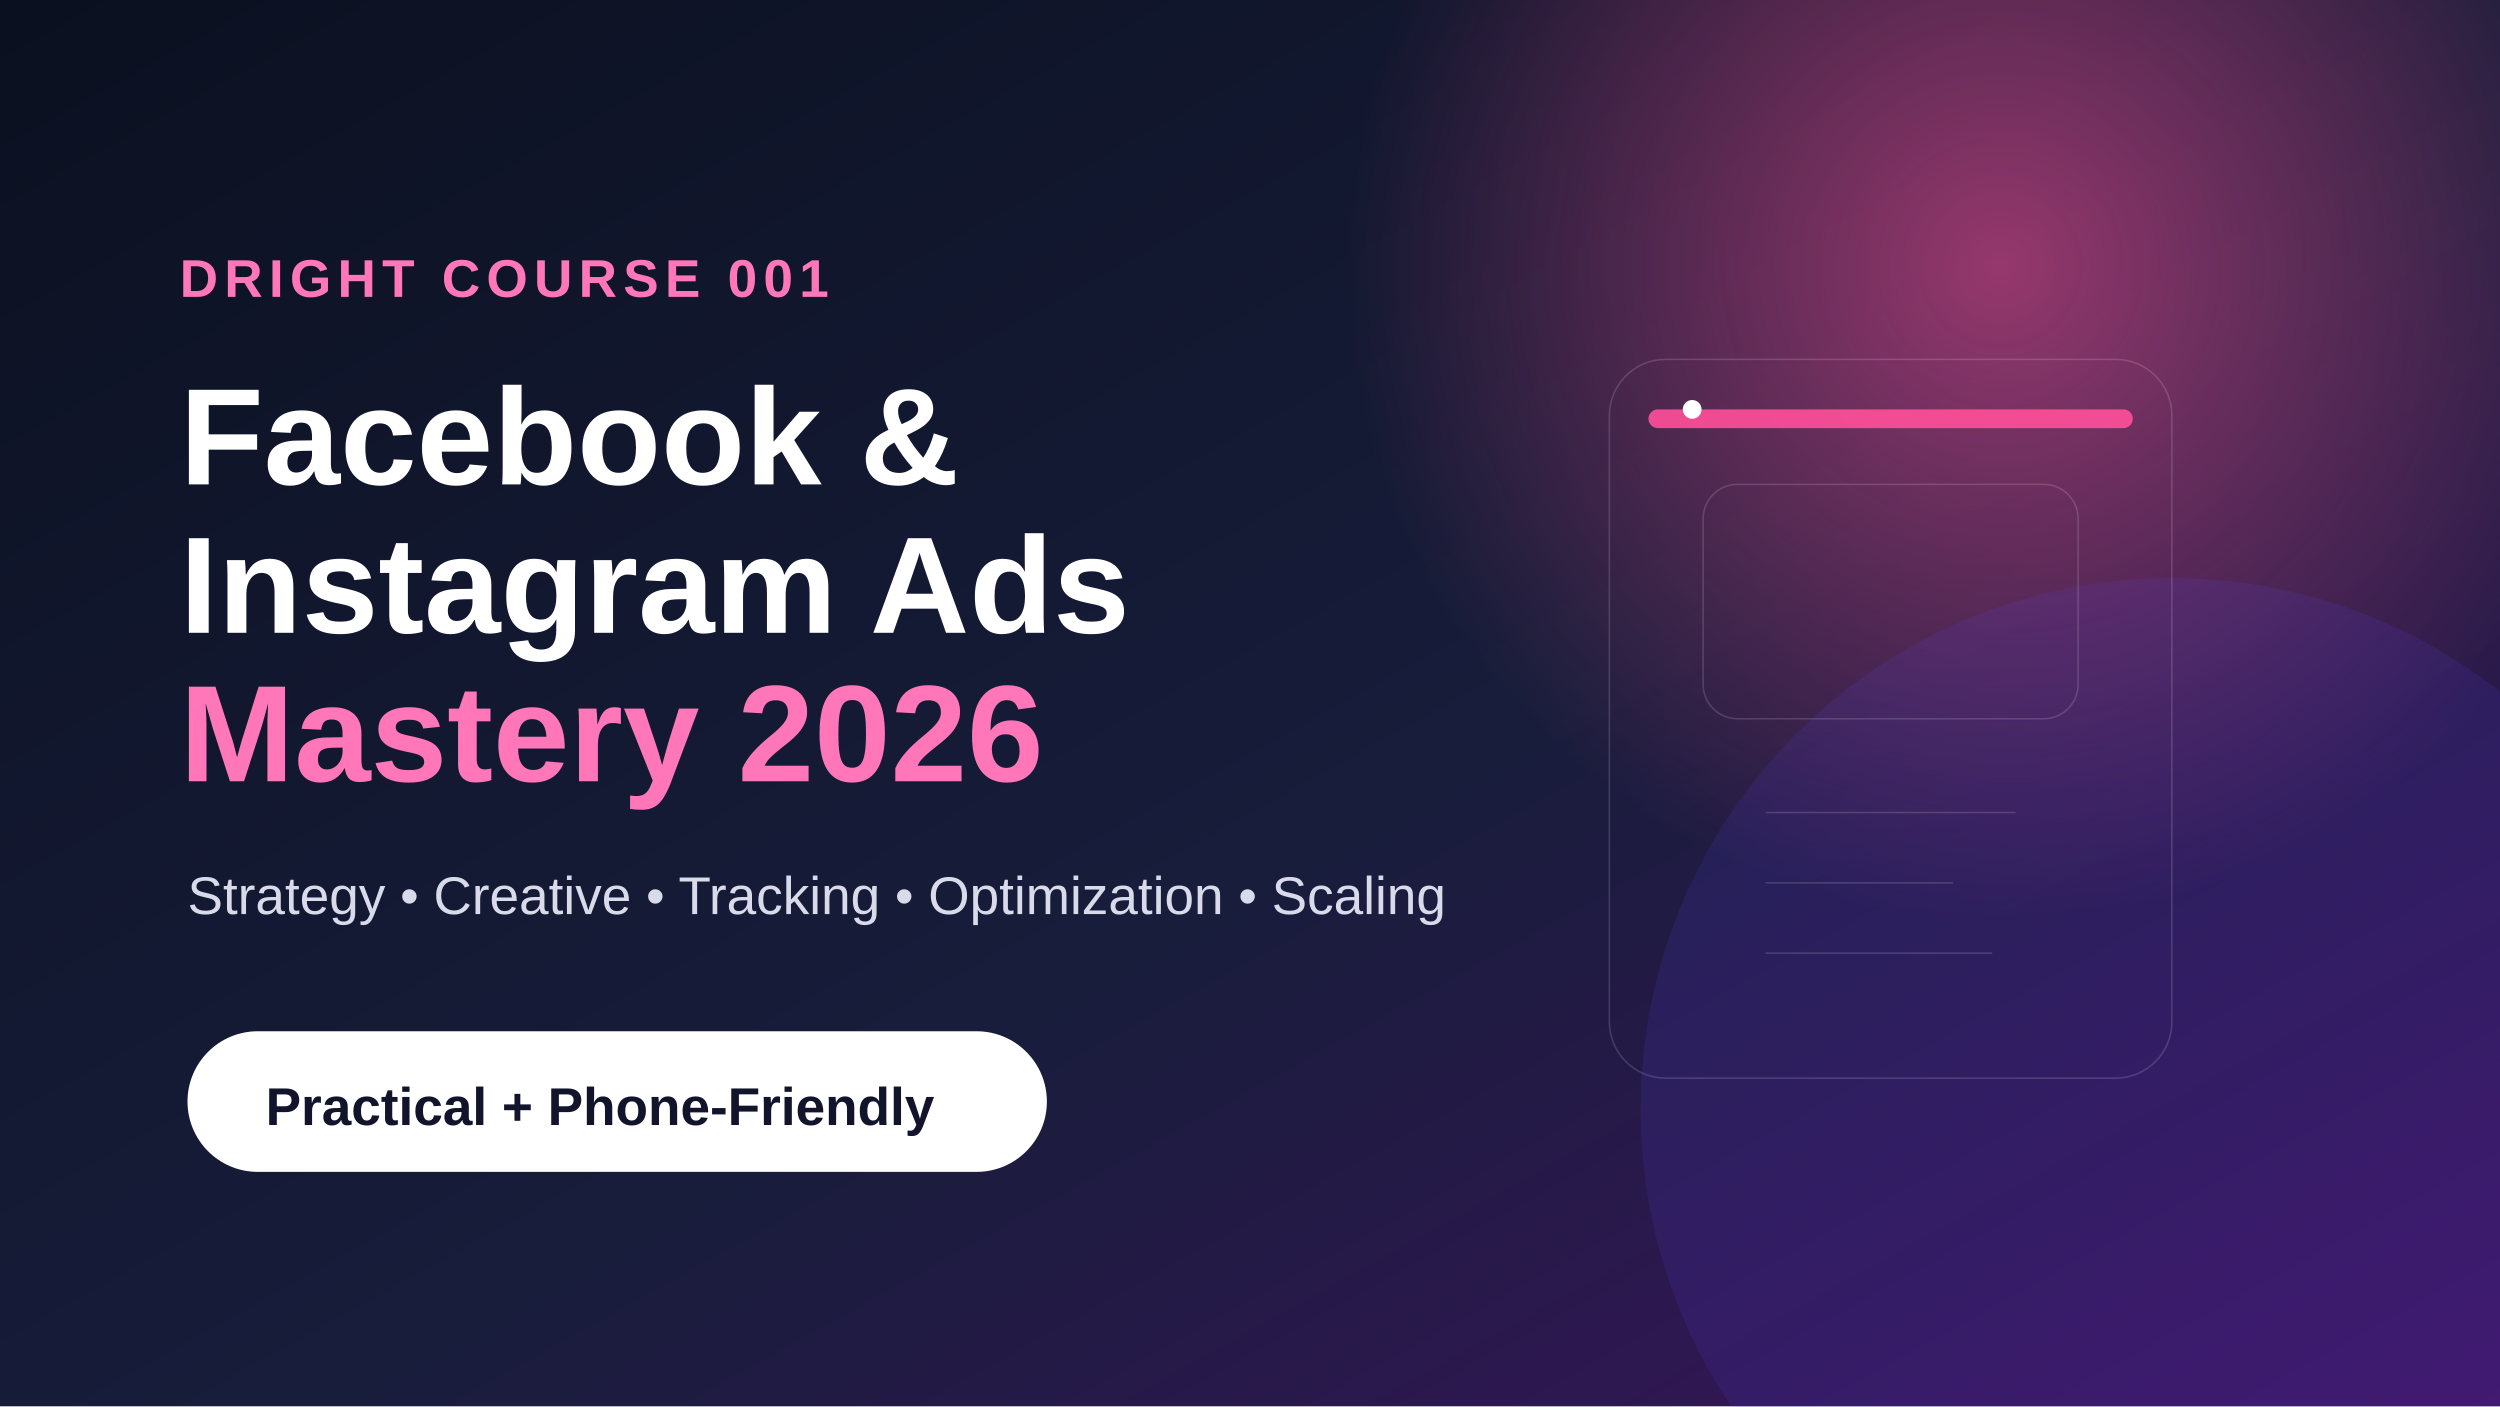
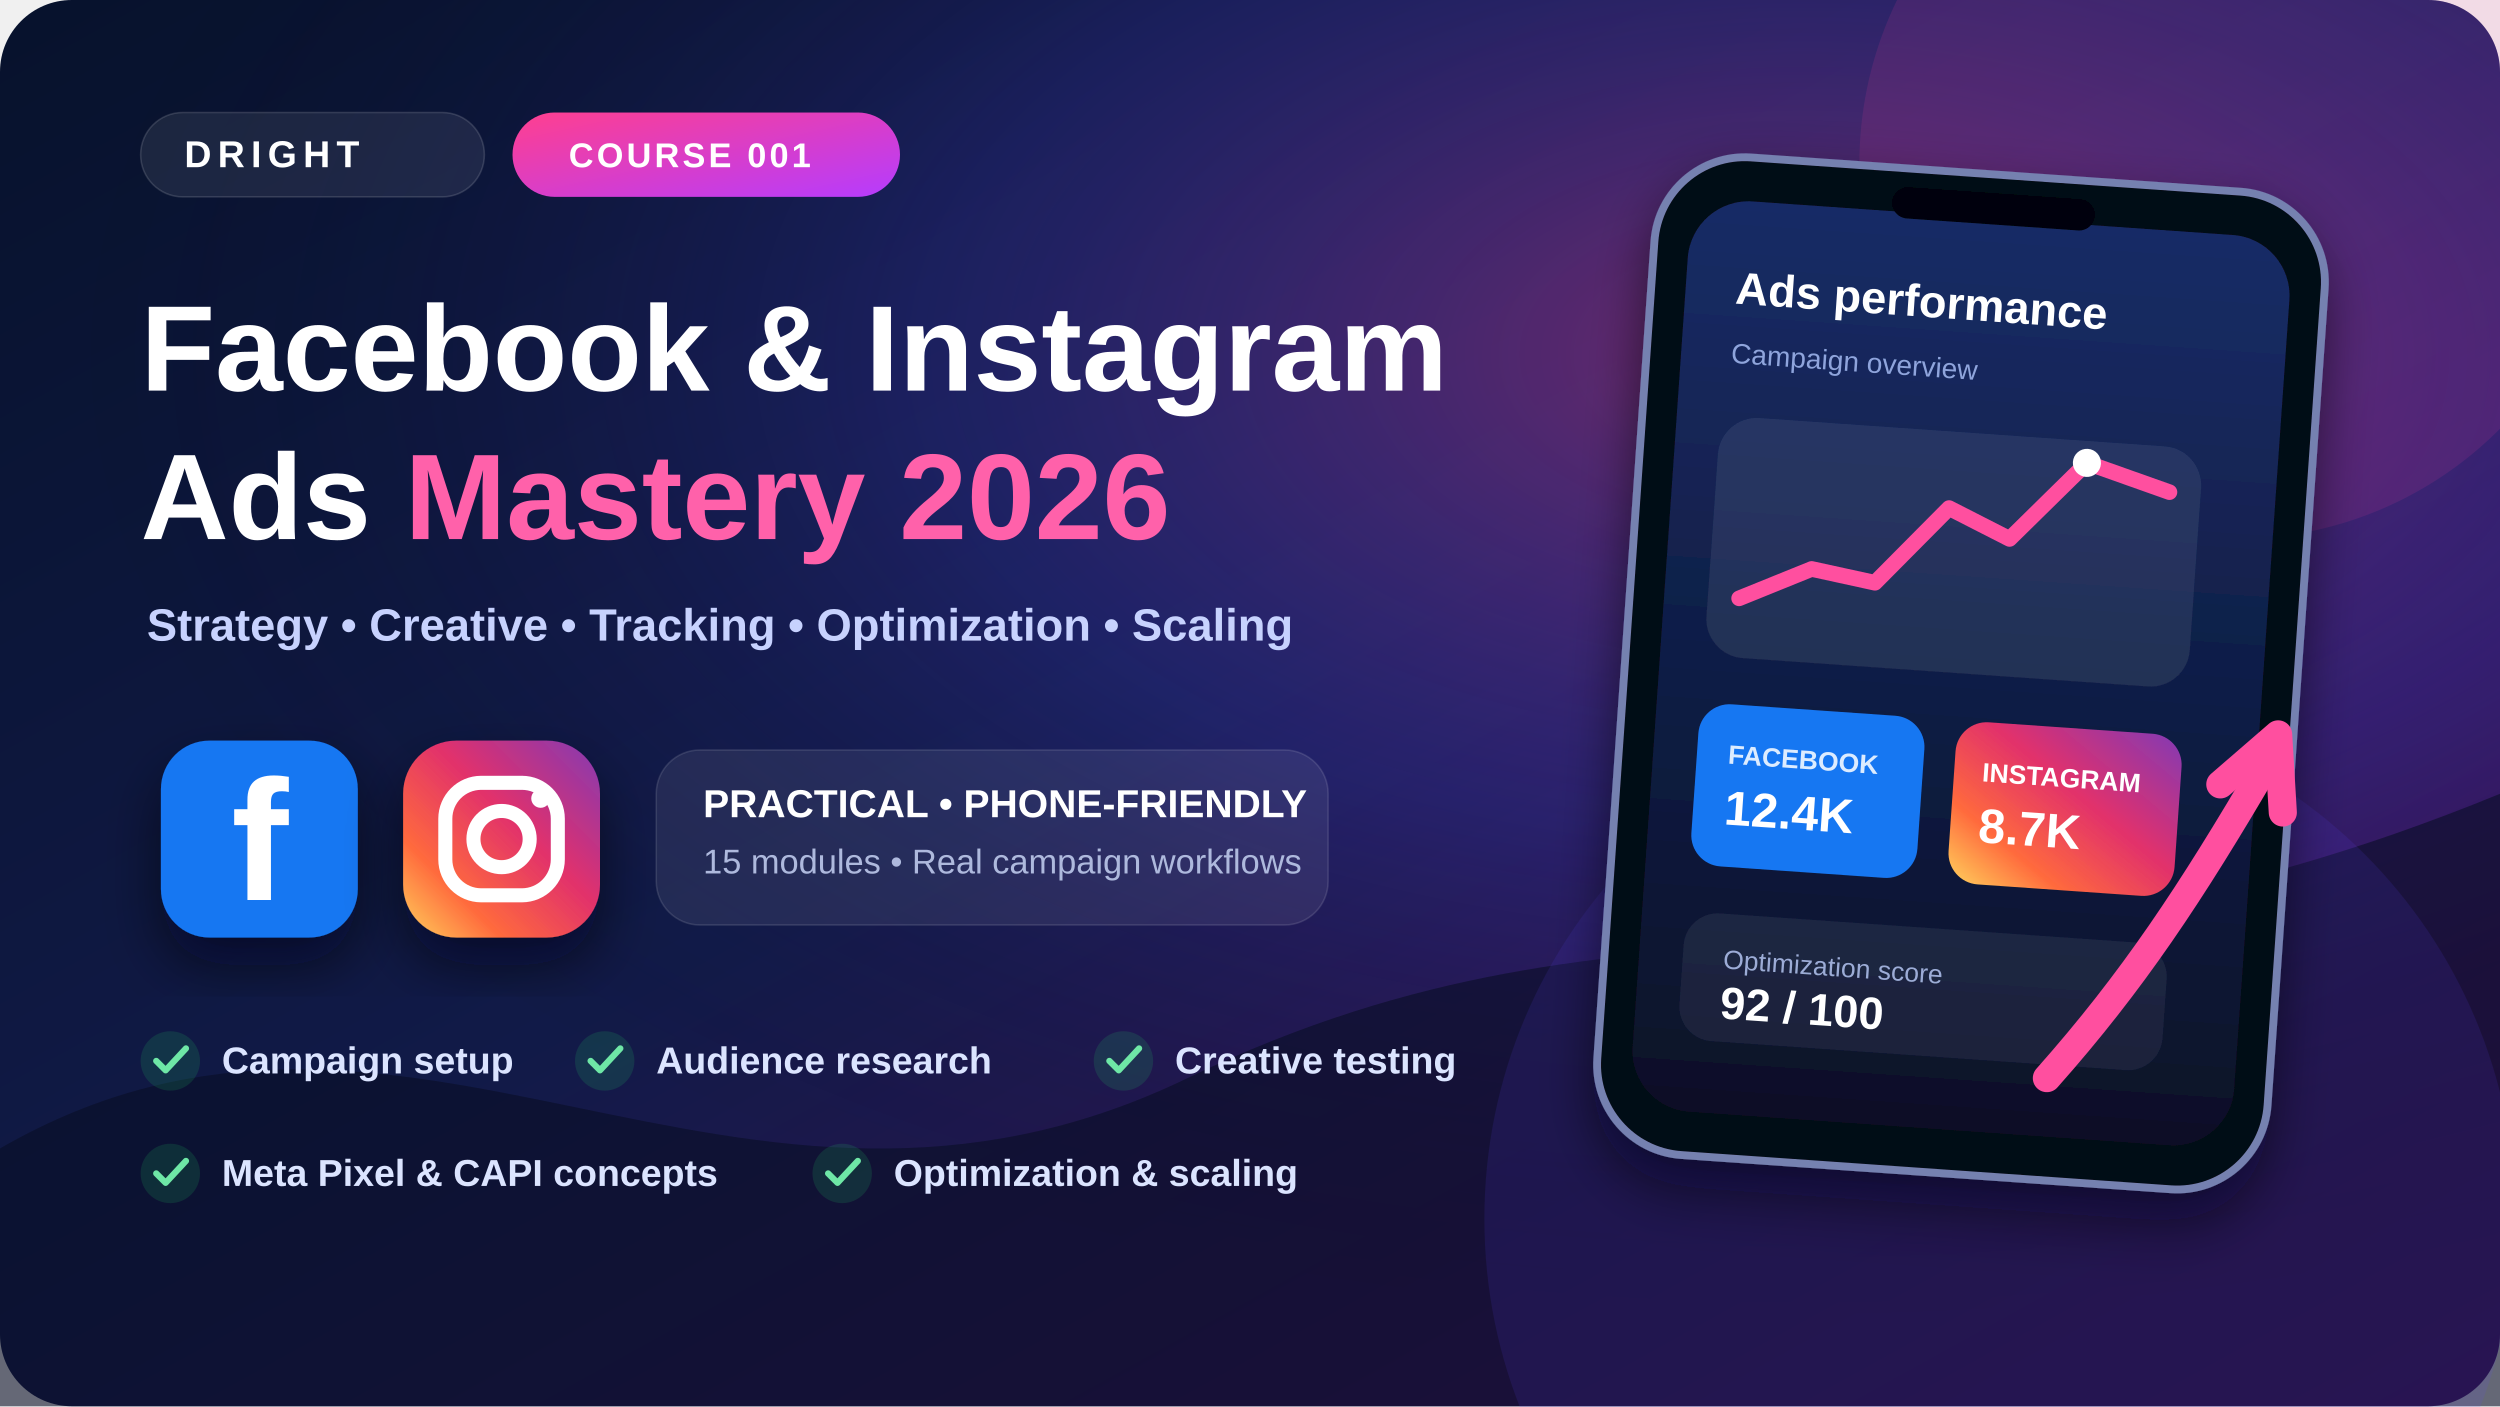
- <svg xmlns="http://www.w3.org/2000/svg" width="1600" height="900" viewBox="0 0 1600 900">
+ <svg xmlns="http://www.w3.org/2000/svg" width="1600" height="900" viewBox="0 0 1600 900" role="img" aria-labelledby="title desc">
  <defs>
-     <linearGradient id="g" x1="0" y1="0" x2="1" y2="1">
-       <stop stop-color="#0b1020" />
-       <stop offset=".55" stop-color="#171d3a" />
-       <stop offset="1" stop-color="#3d145f" />
+     <linearGradient id="bg" x1="0" y1="0" x2="1" y2="1">
+       <stop offset="0" stop-color="#07122c" />
+       <stop offset=".48" stop-color="#111a48" />
+       <stop offset="1" stop-color="#47105d" />
    </linearGradient>
-     <radialGradient id="r">
-       <stop stop-color="#ff4f9a" stop-opacity=".55" />
-       <stop offset="1" stop-color="#ff4f9a" stop-opacity="0" />
+     <linearGradient id="pink" x1="0" y1="0" x2="1" y2="1">
+       <stop offset="0" stop-color="#ff3f8f" />
+       <stop offset="1" stop-color="#b53cff" />
+     </linearGradient>
+     <linearGradient id="ig" x1="0" y1="1" x2="1" y2="0">
+       <stop offset="0" stop-color="#ffd15c" />
+       <stop offset=".25" stop-color="#ff6a3d" />
+       <stop offset=".58" stop-color="#e1306c" />
+       <stop offset="1" stop-color="#833ab4" />
+     </linearGradient>
+     <linearGradient id="phone" x1="0" y1="0" x2="0" y2="1">
+       <stop offset="0" stop-color="#172c66" />
+       <stop offset="1" stop-color="#091027" />
+     </linearGradient>
+     <radialGradient id="glow" cx=".72" cy=".25" r=".7">
+       <stop offset="0" stop-color="#ff3f9c" stop-opacity=".42" />
+       <stop offset=".5" stop-color="#5e4cff" stop-opacity=".17" />
+       <stop offset="1" stop-color="#000" stop-opacity="0" />
    </radialGradient>
+     <filter id="shadow" x="-30%" y="-30%" width="160%" height="160%">
+       <feDropShadow dx="0" dy="18" stdDeviation="18" flood-color="#020617" flood-opacity=".55" />
+     </filter>
  </defs>
-   <rect width="1600" height="900" fill="url(#g)" />
-   <circle cx="1280" cy="170" r="420" fill="url(#r)" />
-   <circle cx="1390" cy="710" r="340" fill="#5e42ff" opacity=".12" />
-   <g fill="none" stroke="#fff" stroke-opacity=".15">
-     <rect x="1030" y="230" rx="36" width="360" height="460" />
-     <rect x="1090" y="310" rx="22" width="240" height="150" />
-     <path d="M1130 520h160M1130 565h120M1130 610h145" />
+   <rect width="1600" height="900" rx="46" fill="url(#bg)" />
+   <rect width="1600" height="900" rx="46" fill="url(#glow)" />
+   <path d="M0 735 C260 585 470 830 760 690 C1055 548 1230 660 1600 508 L1600 900 L0 900 Z" fill="#080d25" opacity=".6" />
+   <circle cx="1430" cy="105" r="240" fill="#ff3f9c" opacity=".12" />
+   <circle cx="1280" cy="780" r="330" fill="#5b44ff" opacity=".12" />
+   <g transform="translate(90 72)">
+     <rect width="220" height="54" rx="27" fill="#ffffff" fill-opacity=".08" stroke="#ffffff" stroke-opacity=".14" />
+     <text x="28" y="35" fill="#ffffff" font-family="Arial,Helvetica,sans-serif" font-size="24" font-weight="800" letter-spacing="4">DRIGHT</text>
+     <rect x="238" width="248" height="54" rx="27" fill="url(#pink)" />
+     <text x="274" y="35" fill="#ffffff" font-family="Arial,Helvetica,sans-serif" font-size="22" font-weight="800" letter-spacing="2">COURSE 001</text>
  </g>
-   <rect x="1055" y="262" width="310" height="12" rx="6" fill="#ff4f9a" opacity=".9" />
-   <circle cx="1083" cy="262" r="6" fill="#fff" />
-   <text x="115" y="190" fill="#ff77b8" font-family="Arial, Helvetica, sans-serif" font-size="34" font-weight="700" letter-spacing="4">DRIGHT COURSE 001</text>
-   <text x="115" y="310" fill="#fff" font-family="Arial, Helvetica, sans-serif" font-size="88" font-weight="800">Facebook &amp;</text>
-   <text x="115" y="405" fill="#fff" font-family="Arial, Helvetica, sans-serif" font-size="88" font-weight="800">Instagram Ads</text>
-   <text x="115" y="500" fill="#ff77b8" font-family="Arial, Helvetica, sans-serif" font-size="88" font-weight="800">Mastery 2026</text>
-   <text x="120" y="585" fill="#d9dbea" font-family="Arial, Helvetica, sans-serif" font-size="34">Strategy • Creative • Tracking • Optimization • Scaling</text>
-   <rect x="120" y="660" width="550" height="90" rx="45" fill="#fff" />
-   <text x="170" y="720" fill="#11142b" font-family="Arial" font-size="34" font-weight="700">Practical + Phone-Friendly</text>
+   <text x="90" y="250" fill="#ffffff" font-family="Arial,Helvetica,sans-serif" font-size="78" font-weight="900">Facebook &amp; Instagram</text>
+   <text x="90" y="345" fill="#ffffff" font-family="Arial,Helvetica,sans-serif" font-size="78" font-weight="900">Ads <tspan fill="#ff61aa">Mastery 2026</tspan>
+   </text>
+   <text x="94" y="410" fill="#c7d2fe" font-family="Arial,Helvetica,sans-serif" font-size="29" font-weight="600">Strategy • Creative • Tracking • Optimization • Scaling</text>
+   <g transform="translate(103 474)" filter="url(#shadow)">
+     <rect width="126" height="126" rx="31" fill="#1877F2" />
+     <text x="45" y="102" fill="#fff" font-family="Arial,Helvetica,sans-serif" font-size="110" font-weight="900">f</text>
+   </g>
+   <g transform="translate(258 474)" filter="url(#shadow)">
+     <rect width="126" height="126" rx="34" fill="url(#ig)" />
+     <rect x="27" y="27" width="72" height="72" rx="23" fill="none" stroke="#fff" stroke-width="9" />
+     <circle cx="63" cy="63" r="18" fill="none" stroke="#fff" stroke-width="9" />
+     <circle cx="88" cy="37" r="6" fill="#fff" />
+   </g>
+   <g transform="translate(420 480)">
+     <rect width="430" height="112" rx="28" fill="#ffffff" fill-opacity=".075" stroke="#ffffff" stroke-opacity=".12" />
+     <text x="30" y="43" fill="#ffffff" font-family="Arial,Helvetica,sans-serif" font-size="25" font-weight="800">PRACTICAL • PHONE-FRIENDLY</text>
+     <text x="30" y="79" fill="#aeb9dd" font-family="Arial,Helvetica,sans-serif" font-size="22">15 modules • Real campaign workflows</text>
+   </g>
+   <g transform="translate(90 660)">
+     <g>
+       <circle cx="19" cy="19" r="19" fill="#22c55e" opacity=".16" />
+       <path d="M10 19l6 6 13-14" fill="none" stroke="#6ee7a6" stroke-width="4" stroke-linecap="round" stroke-linejoin="round" />
+       <text x="52" y="27" fill="#dbe4ff" font-family="Arial,Helvetica,sans-serif" font-size="24" font-weight="700">Campaign setup</text>
+     </g>
+     <g transform="translate(278 0)">
+       <circle cx="19" cy="19" r="19" fill="#22c55e" opacity=".16" />
+       <path d="M10 19l6 6 13-14" fill="none" stroke="#6ee7a6" stroke-width="4" stroke-linecap="round" stroke-linejoin="round" />
+       <text x="52" y="27" fill="#dbe4ff" font-family="Arial,Helvetica,sans-serif" font-size="24" font-weight="700">Audience research</text>
+     </g>
+     <g transform="translate(610 0)">
+       <circle cx="19" cy="19" r="19" fill="#22c55e" opacity=".16" />
+       <path d="M10 19l6 6 13-14" fill="none" stroke="#6ee7a6" stroke-width="4" stroke-linecap="round" stroke-linejoin="round" />
+       <text x="52" y="27" fill="#dbe4ff" font-family="Arial,Helvetica,sans-serif" font-size="24" font-weight="700">Creative testing</text>
+     </g>
+     <g transform="translate(0 72)">
+       <circle cx="19" cy="19" r="19" fill="#22c55e" opacity=".16" />
+       <path d="M10 19l6 6 13-14" fill="none" stroke="#6ee7a6" stroke-width="4" stroke-linecap="round" stroke-linejoin="round" />
+       <text x="52" y="27" fill="#dbe4ff" font-family="Arial,Helvetica,sans-serif" font-size="24" font-weight="700">Meta Pixel &amp; CAPI concepts</text>
+     </g>
+     <g transform="translate(430 72)">
+       <circle cx="19" cy="19" r="19" fill="#22c55e" opacity=".16" />
+       <path d="M10 19l6 6 13-14" fill="none" stroke="#6ee7a6" stroke-width="4" stroke-linecap="round" stroke-linejoin="round" />
+       <text x="52" y="27" fill="#dbe4ff" font-family="Arial,Helvetica,sans-serif" font-size="24" font-weight="700">Optimization &amp; scaling</text>
+     </g>
+   </g>
+   <g transform="translate(1040 112) rotate(4 230 320)" filter="url(#shadow)">
+     <rect x="0" y="0" width="430" height="640" rx="58" fill="#050914" stroke="#7581b0" stroke-width="5" />
+     <rect x="22" y="28" width="386" height="584" rx="39" fill="url(#phone)" />
+     <rect x="150" y="12" width="130" height="20" rx="10" fill="#01030a" />
+     <text x="54" y="94" fill="#ffffff" font-family="Arial,Helvetica,sans-serif" font-size="29" font-weight="800">Ads performance</text>
+     <text x="54" y="132" fill="#8fa4dc" font-family="Arial,Helvetica,sans-serif" font-size="18">Campaign overview</text>
+     <rect x="50" y="166" width="310" height="154" rx="25" fill="#ffffff" fill-opacity=".08" />
+     <polyline points="70,282 115,260 156,266 200,215 240,232 286,180 340,195" fill="none" stroke="#ff4f9f" stroke-width="10" stroke-linecap="round" stroke-linejoin="round" />
+     <circle cx="286" cy="180" r="9" fill="#fff" />
+     <g transform="translate(50 350)">
+       <rect width="145" height="104" rx="20" fill="#1877F2" />
+       <text x="20" y="38" fill="#dcecff" font-family="Arial" font-size="17" font-weight="700">FACEBOOK</text>
+       <text x="20" y="77" fill="#fff" font-family="Arial" font-size="31" font-weight="900">12.4K</text>
+     </g>
+     <g transform="translate(215 350)">
+       <rect width="145" height="104" rx="20" fill="url(#ig)" />
+       <text x="18" y="38" fill="#fff" font-family="Arial" font-size="17" font-weight="700">INSTAGRAM</text>
+       <text x="18" y="77" fill="#fff" font-family="Arial" font-size="31" font-weight="900">8.7K</text>
+     </g>
+     <rect x="50" y="484" width="310" height="82" rx="22" fill="#ffffff" fill-opacity=".07" />
+     <text x="76" y="519" fill="#9cacd6" font-family="Arial" font-size="17">Optimization score</text>
+     <text x="76" y="551" fill="#fff" font-family="Arial" font-size="29" font-weight="900">92 / 100</text>
+   </g>
+   <path d="M1310 690 C1365 628 1402 572 1450 490" fill="none" stroke="#ff4f9f" stroke-width="18" stroke-linecap="round" />
+   <path d="M1421 502 L1458 470 L1461 520" fill="none" stroke="#ff4f9f" stroke-width="18" stroke-linecap="round" stroke-linejoin="round" />
</svg>
